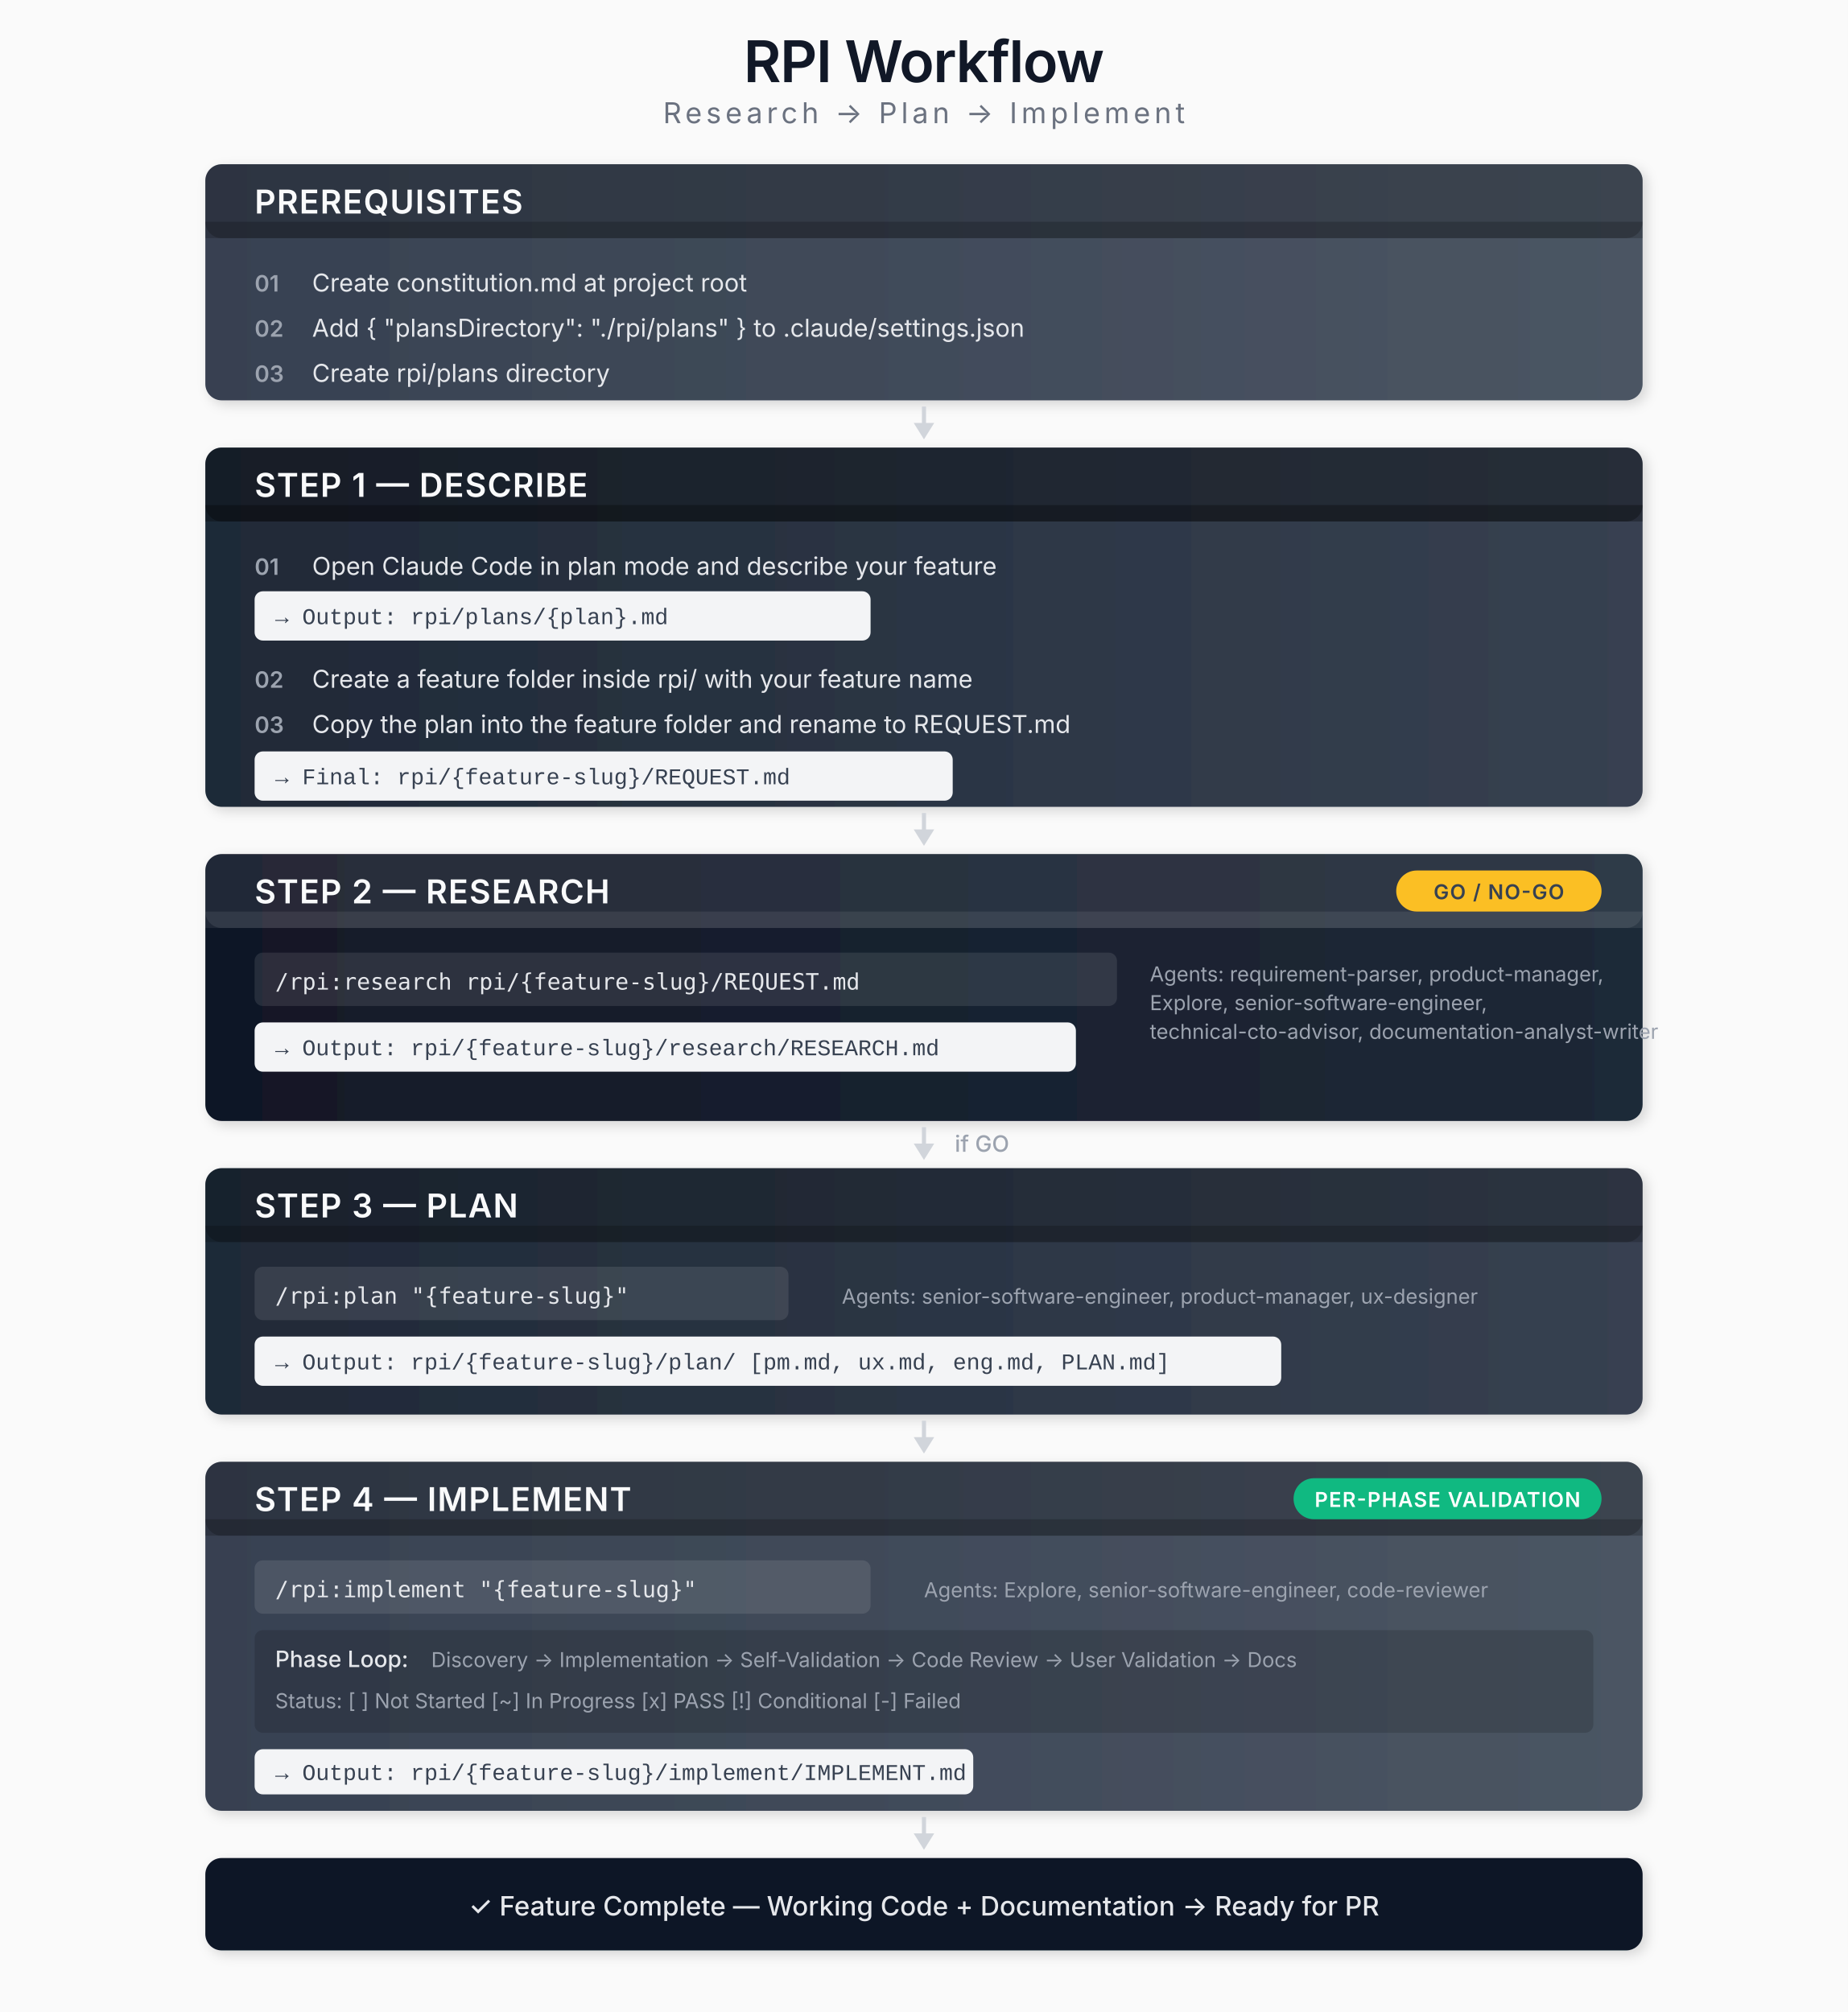
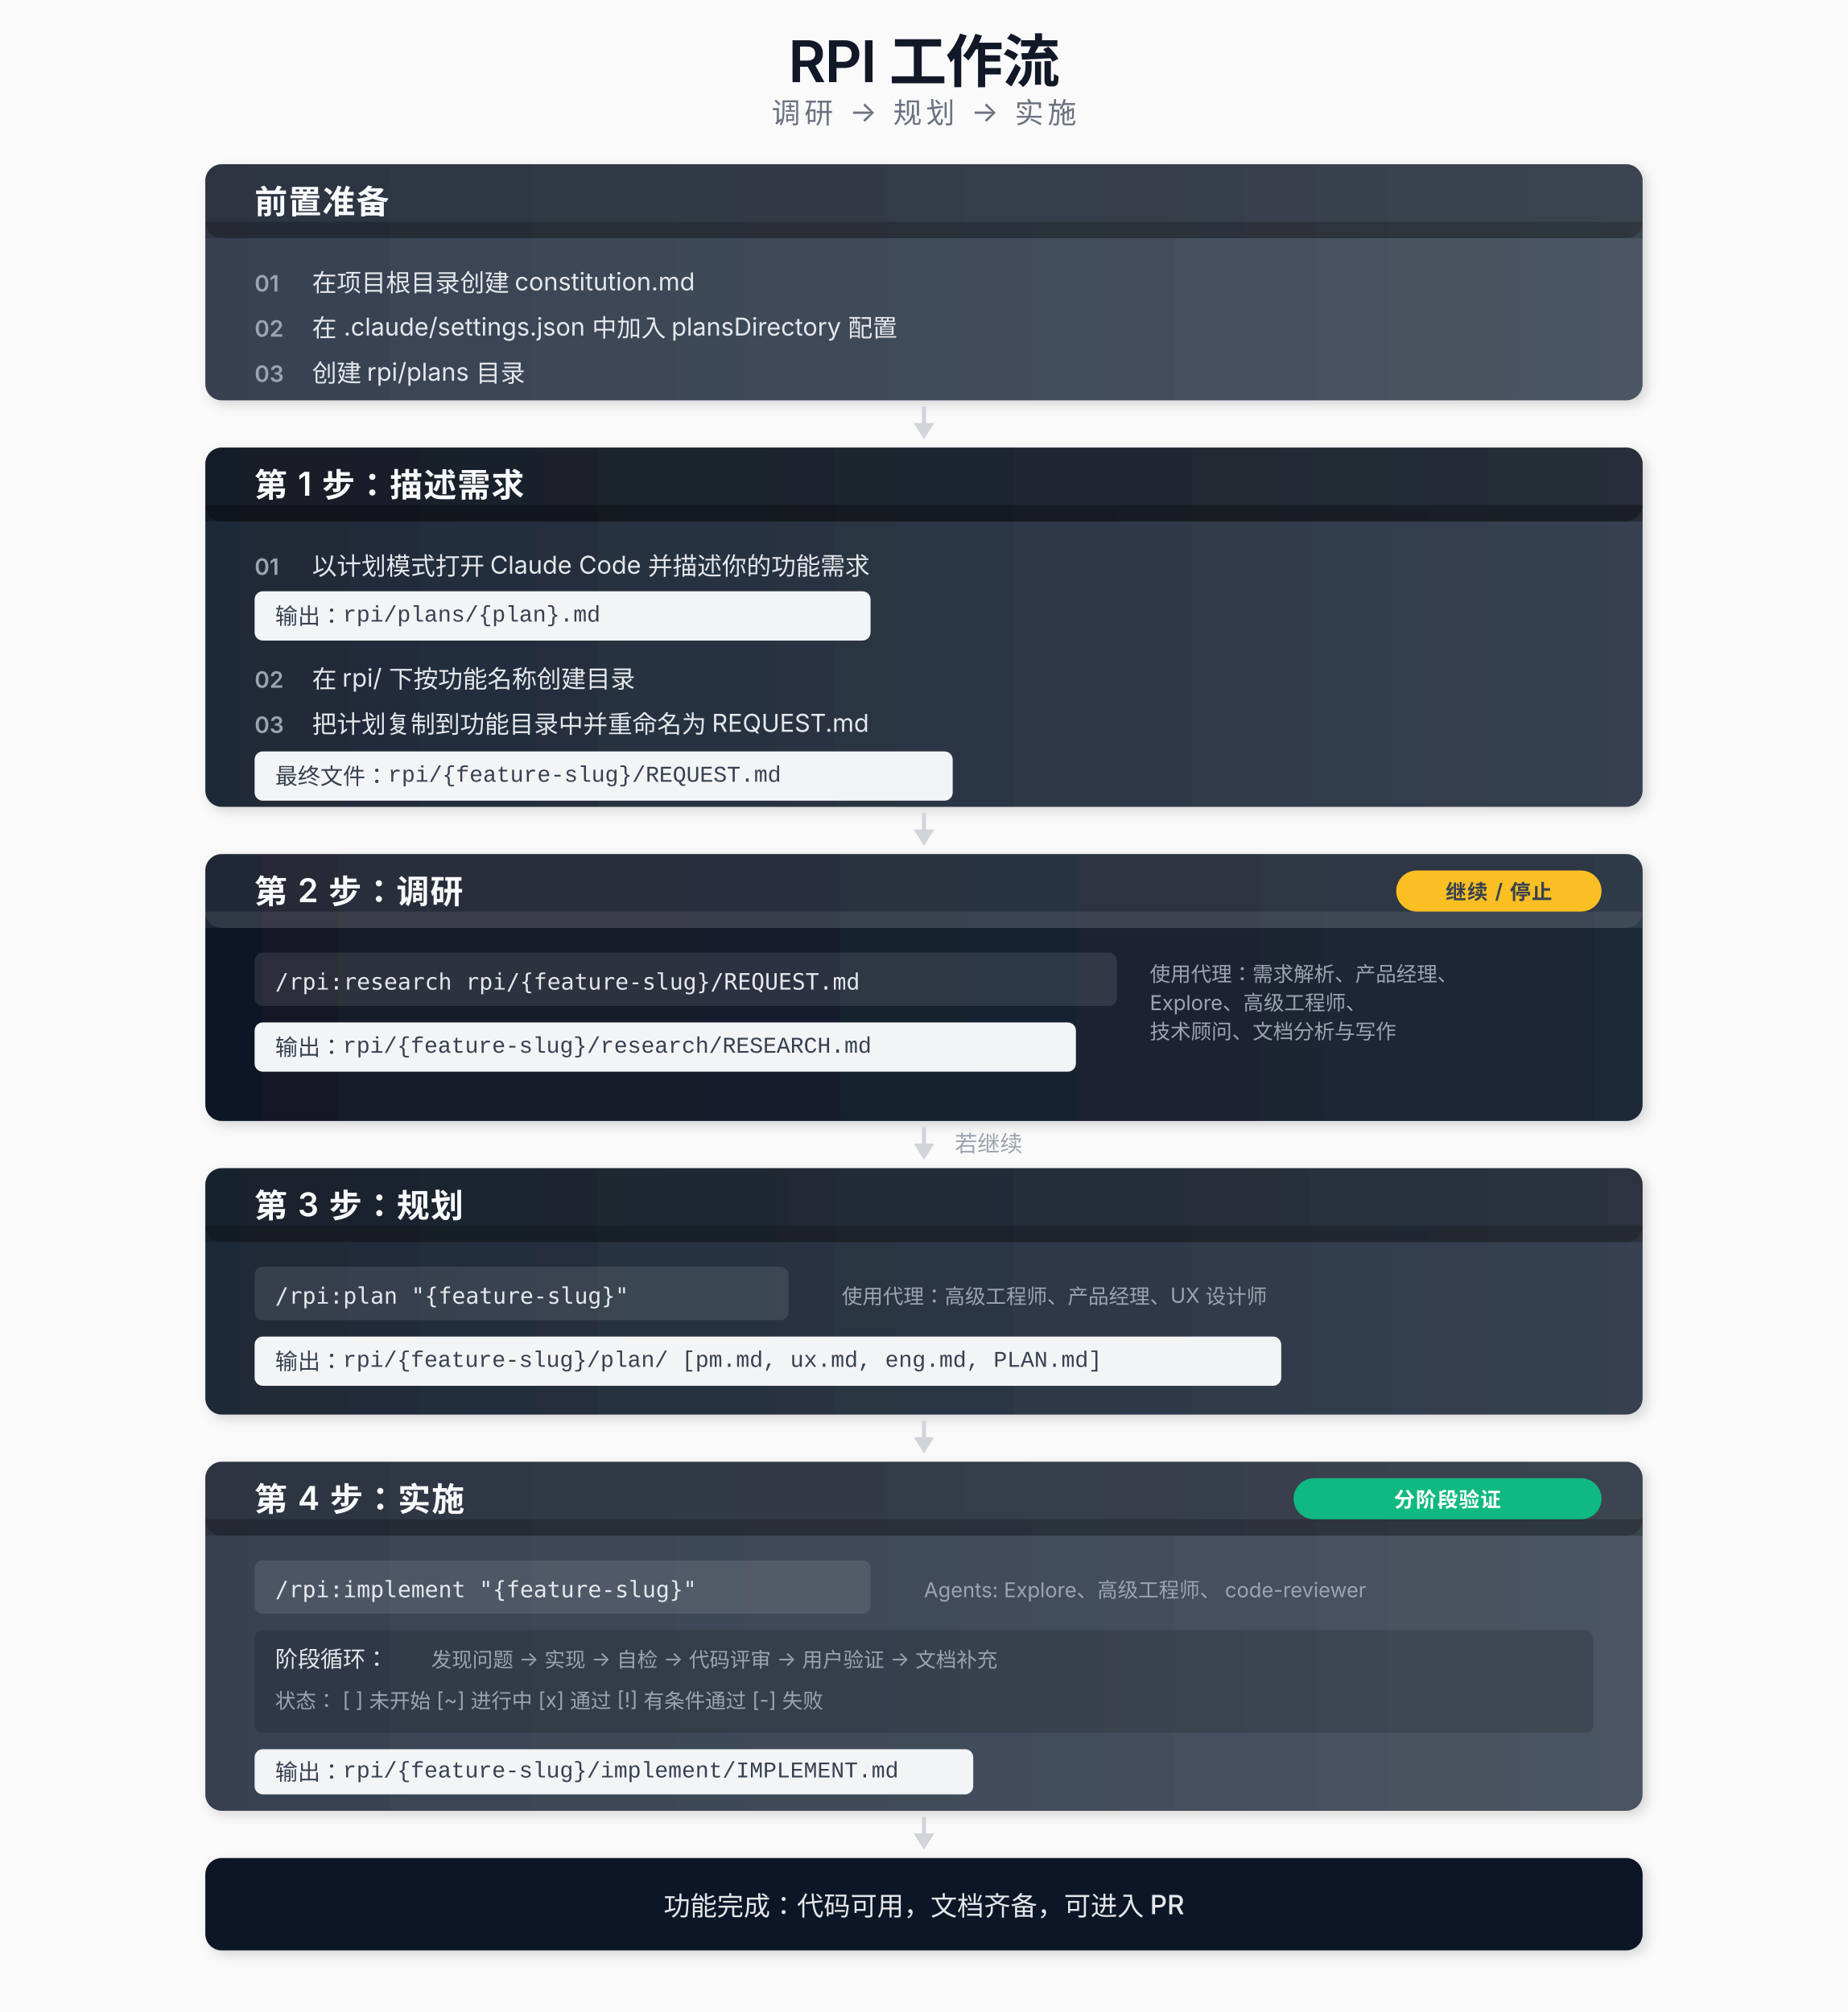
<svg xmlns="http://www.w3.org/2000/svg" viewBox="0 0 900 980">
  <defs>
    <linearGradient id="prereqGrad" x1="0%" y1="0%" x2="100%" y2="0%">
      <stop offset="0%" style="stop-color:#374151;stop-opacity:1" />
      <stop offset="100%" style="stop-color:#4b5563;stop-opacity:1" />
    </linearGradient>
    <linearGradient id="step1Grad" x1="0%" y1="0%" x2="100%" y2="0%">
      <stop offset="0%" style="stop-color:#1f2937;stop-opacity:1" />
      <stop offset="100%" style="stop-color:#374151;stop-opacity:1" />
    </linearGradient>
    <linearGradient id="step2Grad" x1="0%" y1="0%" x2="100%" y2="0%">
      <stop offset="0%" style="stop-color:#111827;stop-opacity:1" />
      <stop offset="100%" style="stop-color:#1f2937;stop-opacity:1" />
    </linearGradient>
    <linearGradient id="step3Grad" x1="0%" y1="0%" x2="100%" y2="0%">
      <stop offset="0%" style="stop-color:#1f2937;stop-opacity:1" />
      <stop offset="100%" style="stop-color:#374151;stop-opacity:1" />
    </linearGradient>
    <linearGradient id="step4Grad" x1="0%" y1="0%" x2="100%" y2="0%">
      <stop offset="0%" style="stop-color:#374151;stop-opacity:1" />
      <stop offset="100%" style="stop-color:#4b5563;stop-opacity:1" />
    </linearGradient>
    <filter id="shadow" x="-20%" y="-20%" width="140%" height="140%">
      <feDropShadow dx="2" dy="2" stdDeviation="3" flood-opacity="0.15" />
    </filter>
    <style>
      .title { font-family: 'Inter', 'Segoe UI', Arial, sans-serif; font-size: 28px; font-weight: 600; fill: #111827; letter-spacing: -0.5px; }
      .subtitle { font-family: 'Inter', 'Segoe UI', Arial, sans-serif; font-size: 14px; fill: #6b7280; letter-spacing: 2px; text-transform: uppercase; }
      .box-title { font-family: 'Inter', 'Segoe UI', Arial, sans-serif; font-size: 16px; font-weight: 600; fill: #f9fafb; letter-spacing: 0.5px; }
      .box-text { font-family: 'Inter', 'Segoe UI', Arial, sans-serif; font-size: 12px; fill: #e5e7eb; }
      .output-text { font-family: 'JetBrains Mono', 'Courier New', monospace; font-size: 11px; fill: #374151; }
      .arrow-text { font-family: 'Inter', 'Segoe UI', Arial, sans-serif; font-size: 11px; fill: #9ca3af; font-weight: 500; }
      .step-number { font-family: 'Inter', 'Segoe UI', Arial, sans-serif; font-size: 11px; font-weight: 600; fill: #9ca3af; }
      .gate-text { font-family: 'Inter', 'Segoe UI', Arial, sans-serif; font-size: 10px; font-weight: 600; fill: #374151; text-transform: uppercase; letter-spacing: 0.5px; }
      .agent-text { font-family: 'Inter', 'Segoe UI', Arial, sans-serif; font-size: 10px; fill: #9ca3af; }
      .clickable { cursor: pointer; transition: all 0.2s ease; }
      .clickable:hover { filter: brightness(1.15); }
    </style>
  </defs>
  <rect width="900" height="980" fill="#fafafa" />
-   <text x="450" y="40" text-anchor="middle" class="title">RPI Workflow</text>
-   <text x="450" y="60" text-anchor="middle" class="subtitle">Research → Plan → Implement</text>
+   <text x="450" y="40" text-anchor="middle" class="title">RPI 工作流</text>
+   <text x="450" y="60" text-anchor="middle" class="subtitle">调研 -&gt; 规划 -&gt; 实施</text>
  <g class="clickable" transform="translate(100, 80)">
    <rect width="700" height="115" rx="8" fill="url(#prereqGrad)" filter="url(#shadow)" />
    <rect width="700" height="36" rx="8" fill="rgba(0,0,0,0.2)" />
    <rect y="28" width="700" height="8" fill="rgba(0,0,0,0.2)" />
-     <text x="24" y="24" class="box-title">PREREQUISITES</text>
+     <text x="24" y="24" class="box-title">前置准备</text>
    <g transform="translate(24, 50)">
      <text x="0" y="12" class="step-number">01</text>
-       <text x="28" y="12" class="box-text">Create constitution.md at project root</text>
+       <text x="28" y="12" class="box-text">在项目根目录创建 constitution.md</text>
    </g>
    <g transform="translate(24, 72)">
      <text x="0" y="12" class="step-number">02</text>
-       <text x="28" y="12" class="box-text">Add { "plansDirectory": "./rpi/plans" } to .claude/settings.json</text>
+       <text x="28" y="12" class="box-text">在 .claude/settings.json 中加入 plansDirectory 配置</text>
    </g>
    <g transform="translate(24, 94)">
      <text x="0" y="12" class="step-number">03</text>
-       <text x="28" y="12" class="box-text">Create rpi/plans directory</text>
+       <text x="28" y="12" class="box-text">创建 rpi/plans 目录</text>
    </g>
  </g>
  <g transform="translate(450, 198)">
    <line x1="0" y1="0" x2="0" y2="10" stroke="#d1d5db" stroke-width="2" />
    <polygon points="0,16 -5,8 5,8" fill="#d1d5db" />
  </g>
  <g class="clickable" transform="translate(100, 218)">
    <rect width="700" height="175" rx="8" fill="url(#step1Grad)" filter="url(#shadow)" />
    <rect width="700" height="36" rx="8" fill="rgba(0,0,0,0.3)" />
    <rect y="28" width="700" height="8" fill="rgba(0,0,0,0.3)" />
-     <text x="24" y="24" class="box-title">STEP 1 — DESCRIBE</text>
+     <text x="24" y="24" class="box-title">第 1 步：描述需求</text>
    <g transform="translate(24, 50)">
      <text x="0" y="12" class="step-number">01</text>
-       <text x="28" y="12" class="box-text">Open Claude Code in plan mode and describe your feature</text>
+       <text x="28" y="12" class="box-text">以计划模式打开 Claude Code 并描述你的功能需求</text>
    </g>
    <rect x="24" y="70" width="300" height="24" rx="4" fill="#f3f4f6" />
-     <text x="34" y="86" class="output-text">→ Output: rpi/plans/{plan}.md</text>
+     <text x="34" y="86" class="output-text">输出：rpi/plans/{plan}.md</text>
    <g transform="translate(24, 105)">
      <text x="0" y="12" class="step-number">02</text>
-       <text x="28" y="12" class="box-text">Create a feature folder inside rpi/ with your feature name</text>
+       <text x="28" y="12" class="box-text">在 rpi/ 下按功能名称创建目录</text>
    </g>
    <g transform="translate(24, 127)">
      <text x="0" y="12" class="step-number">03</text>
-       <text x="28" y="12" class="box-text">Copy the plan into the feature folder and rename to REQUEST.md</text>
+       <text x="28" y="12" class="box-text">把计划复制到功能目录中并重命名为 REQUEST.md</text>
    </g>
    <rect x="24" y="148" width="340" height="24" rx="4" fill="#f3f4f6" />
-     <text x="34" y="164" class="output-text">→ Final: rpi/{feature-slug}/REQUEST.md</text>
+     <text x="34" y="164" class="output-text">最终文件：rpi/{feature-slug}/REQUEST.md</text>
  </g>
  <g transform="translate(450, 396)">
    <line x1="0" y1="0" x2="0" y2="10" stroke="#d1d5db" stroke-width="2" />
    <polygon points="0,16 -5,8 5,8" fill="#d1d5db" />
  </g>
  <g class="clickable" transform="translate(100, 416)">
    <rect width="700" height="130" rx="8" fill="url(#step2Grad)" filter="url(#shadow)" />
    <rect width="700" height="36" rx="8" fill="rgba(255,255,255,0.08)" />
    <rect y="28" width="700" height="8" fill="rgba(255,255,255,0.08)" />
-     <text x="24" y="24" class="box-title">STEP 2 — RESEARCH</text>
+     <text x="24" y="24" class="box-title">第 2 步：调研</text>
    <rect x="580" y="8" width="100" height="20" rx="10" fill="#fbbf24" />
-     <text x="630" y="22" text-anchor="middle" class="gate-text">GO / NO-GO</text>
+     <text x="630" y="22" text-anchor="middle" class="gate-text">继续 / 停止</text>
    <rect x="24" y="48" width="420" height="26" rx="4" fill="rgba(255,255,255,0.1)" />
    <text x="34" y="66" class="box-text" style="font-family: 'JetBrains Mono', monospace; font-size: 11px;">/rpi:research rpi/{feature-slug}/REQUEST.md</text>
    <rect x="24" y="82" width="400" height="24" rx="4" fill="#f3f4f6" />
-     <text x="34" y="98" class="output-text">→ Output: rpi/{feature-slug}/research/RESEARCH.md</text>
-     <text x="460" y="62" class="agent-text">Agents: requirement-parser, product-manager,</text>
-     <text x="460" y="76" class="agent-text">Explore, senior-software-engineer,</text>
-     <text x="460" y="90" class="agent-text">technical-cto-advisor, documentation-analyst-writer</text>
+     <text x="34" y="98" class="output-text">输出：rpi/{feature-slug}/research/RESEARCH.md</text>
+     <text x="460" y="62" class="agent-text">使用代理：需求解析、产品经理、</text>
+     <text x="460" y="76" class="agent-text">Explore、高级工程师、</text>
+     <text x="460" y="90" class="agent-text">技术顾问、文档分析与写作</text>
  </g>
  <g transform="translate(450, 549)">
    <line x1="0" y1="0" x2="0" y2="10" stroke="#d1d5db" stroke-width="2" />
    <polygon points="0,16 -5,8 5,8" fill="#d1d5db" />
-     <text x="15" y="12" class="arrow-text">if GO</text>
+     <text x="15" y="12" class="arrow-text">若继续</text>
  </g>
  <g class="clickable" transform="translate(100, 569)">
    <rect width="700" height="120" rx="8" fill="url(#step3Grad)" filter="url(#shadow)" />
    <rect width="700" height="36" rx="8" fill="rgba(0,0,0,0.2)" />
    <rect y="28" width="700" height="8" fill="rgba(0,0,0,0.2)" />
-     <text x="24" y="24" class="box-title">STEP 3 — PLAN</text>
+     <text x="24" y="24" class="box-title">第 3 步：规划</text>
    <rect x="24" y="48" width="260" height="26" rx="4" fill="rgba(255,255,255,0.1)" />
    <text x="34" y="66" class="box-text" style="font-family: 'JetBrains Mono', monospace; font-size: 11px;">/rpi:plan "{feature-slug}"</text>
    <rect x="24" y="82" width="500" height="24" rx="4" fill="#f3f4f6" />
-     <text x="34" y="98" class="output-text">→ Output: rpi/{feature-slug}/plan/ [pm.md, ux.md, eng.md, PLAN.md]</text>
-     <text x="310" y="66" class="agent-text">Agents: senior-software-engineer, product-manager, ux-designer</text>
+     <text x="34" y="98" class="output-text">输出：rpi/{feature-slug}/plan/ [pm.md, ux.md, eng.md, PLAN.md]</text>
+     <text x="310" y="66" class="agent-text">使用代理：高级工程师、产品经理、UX 设计师</text>
  </g>
  <g transform="translate(450, 692)">
    <line x1="0" y1="0" x2="0" y2="10" stroke="#d1d5db" stroke-width="2" />
    <polygon points="0,16 -5,8 5,8" fill="#d1d5db" />
  </g>
  <g class="clickable" transform="translate(100, 712)">
    <rect width="700" height="170" rx="8" fill="url(#step4Grad)" filter="url(#shadow)" />
    <rect width="700" height="36" rx="8" fill="rgba(0,0,0,0.2)" />
    <rect y="28" width="700" height="8" fill="rgba(0,0,0,0.2)" />
-     <text x="24" y="24" class="box-title">STEP 4 — IMPLEMENT</text>
+     <text x="24" y="24" class="box-title">第 4 步：实施</text>
    <rect x="530" y="8" width="150" height="20" rx="10" fill="#10b981" />
-     <text x="605" y="22" text-anchor="middle" class="gate-text" style="fill: white;">PER-PHASE VALIDATION</text>
+     <text x="605" y="22" text-anchor="middle" class="gate-text" style="fill: white;">分阶段验证</text>
    <rect x="24" y="48" width="300" height="26" rx="4" fill="rgba(255,255,255,0.1)" />
    <text x="34" y="66" class="box-text" style="font-family: 'JetBrains Mono', monospace; font-size: 11px;">/rpi:implement "{feature-slug}"</text>
    <rect x="24" y="82" width="652" height="50" rx="4" fill="rgba(0,0,0,0.15)" />
-     <text x="34" y="100" class="box-text" style="font-size: 11px; font-weight: 500;">Phase Loop:</text>
-     <text x="110" y="100" class="agent-text">Discovery → Implementation → Self-Validation → Code Review → User Validation → Docs</text>
-     <text x="34" y="120" class="agent-text">Status:  [ ] Not Started   [~] In Progress   [x] PASS   [!] Conditional   [-] Failed</text>
-     <text x="350" y="66" class="agent-text">Agents: Explore, senior-software-engineer, code-reviewer</text>
+     <text x="34" y="100" class="box-text" style="font-size: 11px; font-weight: 500;">阶段循环：</text>
+     <text x="110" y="100" class="agent-text">发现问题 -&gt; 实现 -&gt; 自检 -&gt; 代码评审 -&gt; 用户验证 -&gt; 文档补充</text>
+     <text x="34" y="120" class="agent-text">状态： [ ] 未开始   [~] 进行中   [x] 通过   [!] 有条件通过   [-] 失败</text>
+     <text x="350" y="66" class="agent-text">Agents: Explore、高级工程师、 code-reviewer</text>
    <rect x="24" y="140" width="350" height="22" rx="4" fill="#f3f4f6" />
-     <text x="34" y="155" class="output-text">→ Output: rpi/{feature-slug}/implement/IMPLEMENT.md</text>
+     <text x="34" y="155" class="output-text">输出：rpi/{feature-slug}/implement/IMPLEMENT.md</text>
  </g>
  <g transform="translate(450, 885)">
    <line x1="0" y1="0" x2="0" y2="10" stroke="#d1d5db" stroke-width="2" />
    <polygon points="0,16 -5,8 5,8" fill="#d1d5db" />
  </g>
  <g transform="translate(100, 905)">
    <rect width="700" height="45" rx="8" fill="#111827" filter="url(#shadow)" />
-     <text x="350" y="28" text-anchor="middle" class="box-text" style="font-size: 13px; font-weight: 500;">✓  Feature Complete — Working Code + Documentation → Ready for PR</text>
+     <text x="350" y="28" text-anchor="middle" class="box-text" style="font-size: 13px; font-weight: 500;">功能完成：代码可用，文档齐备，可进入 PR</text>
  </g>
</svg>
